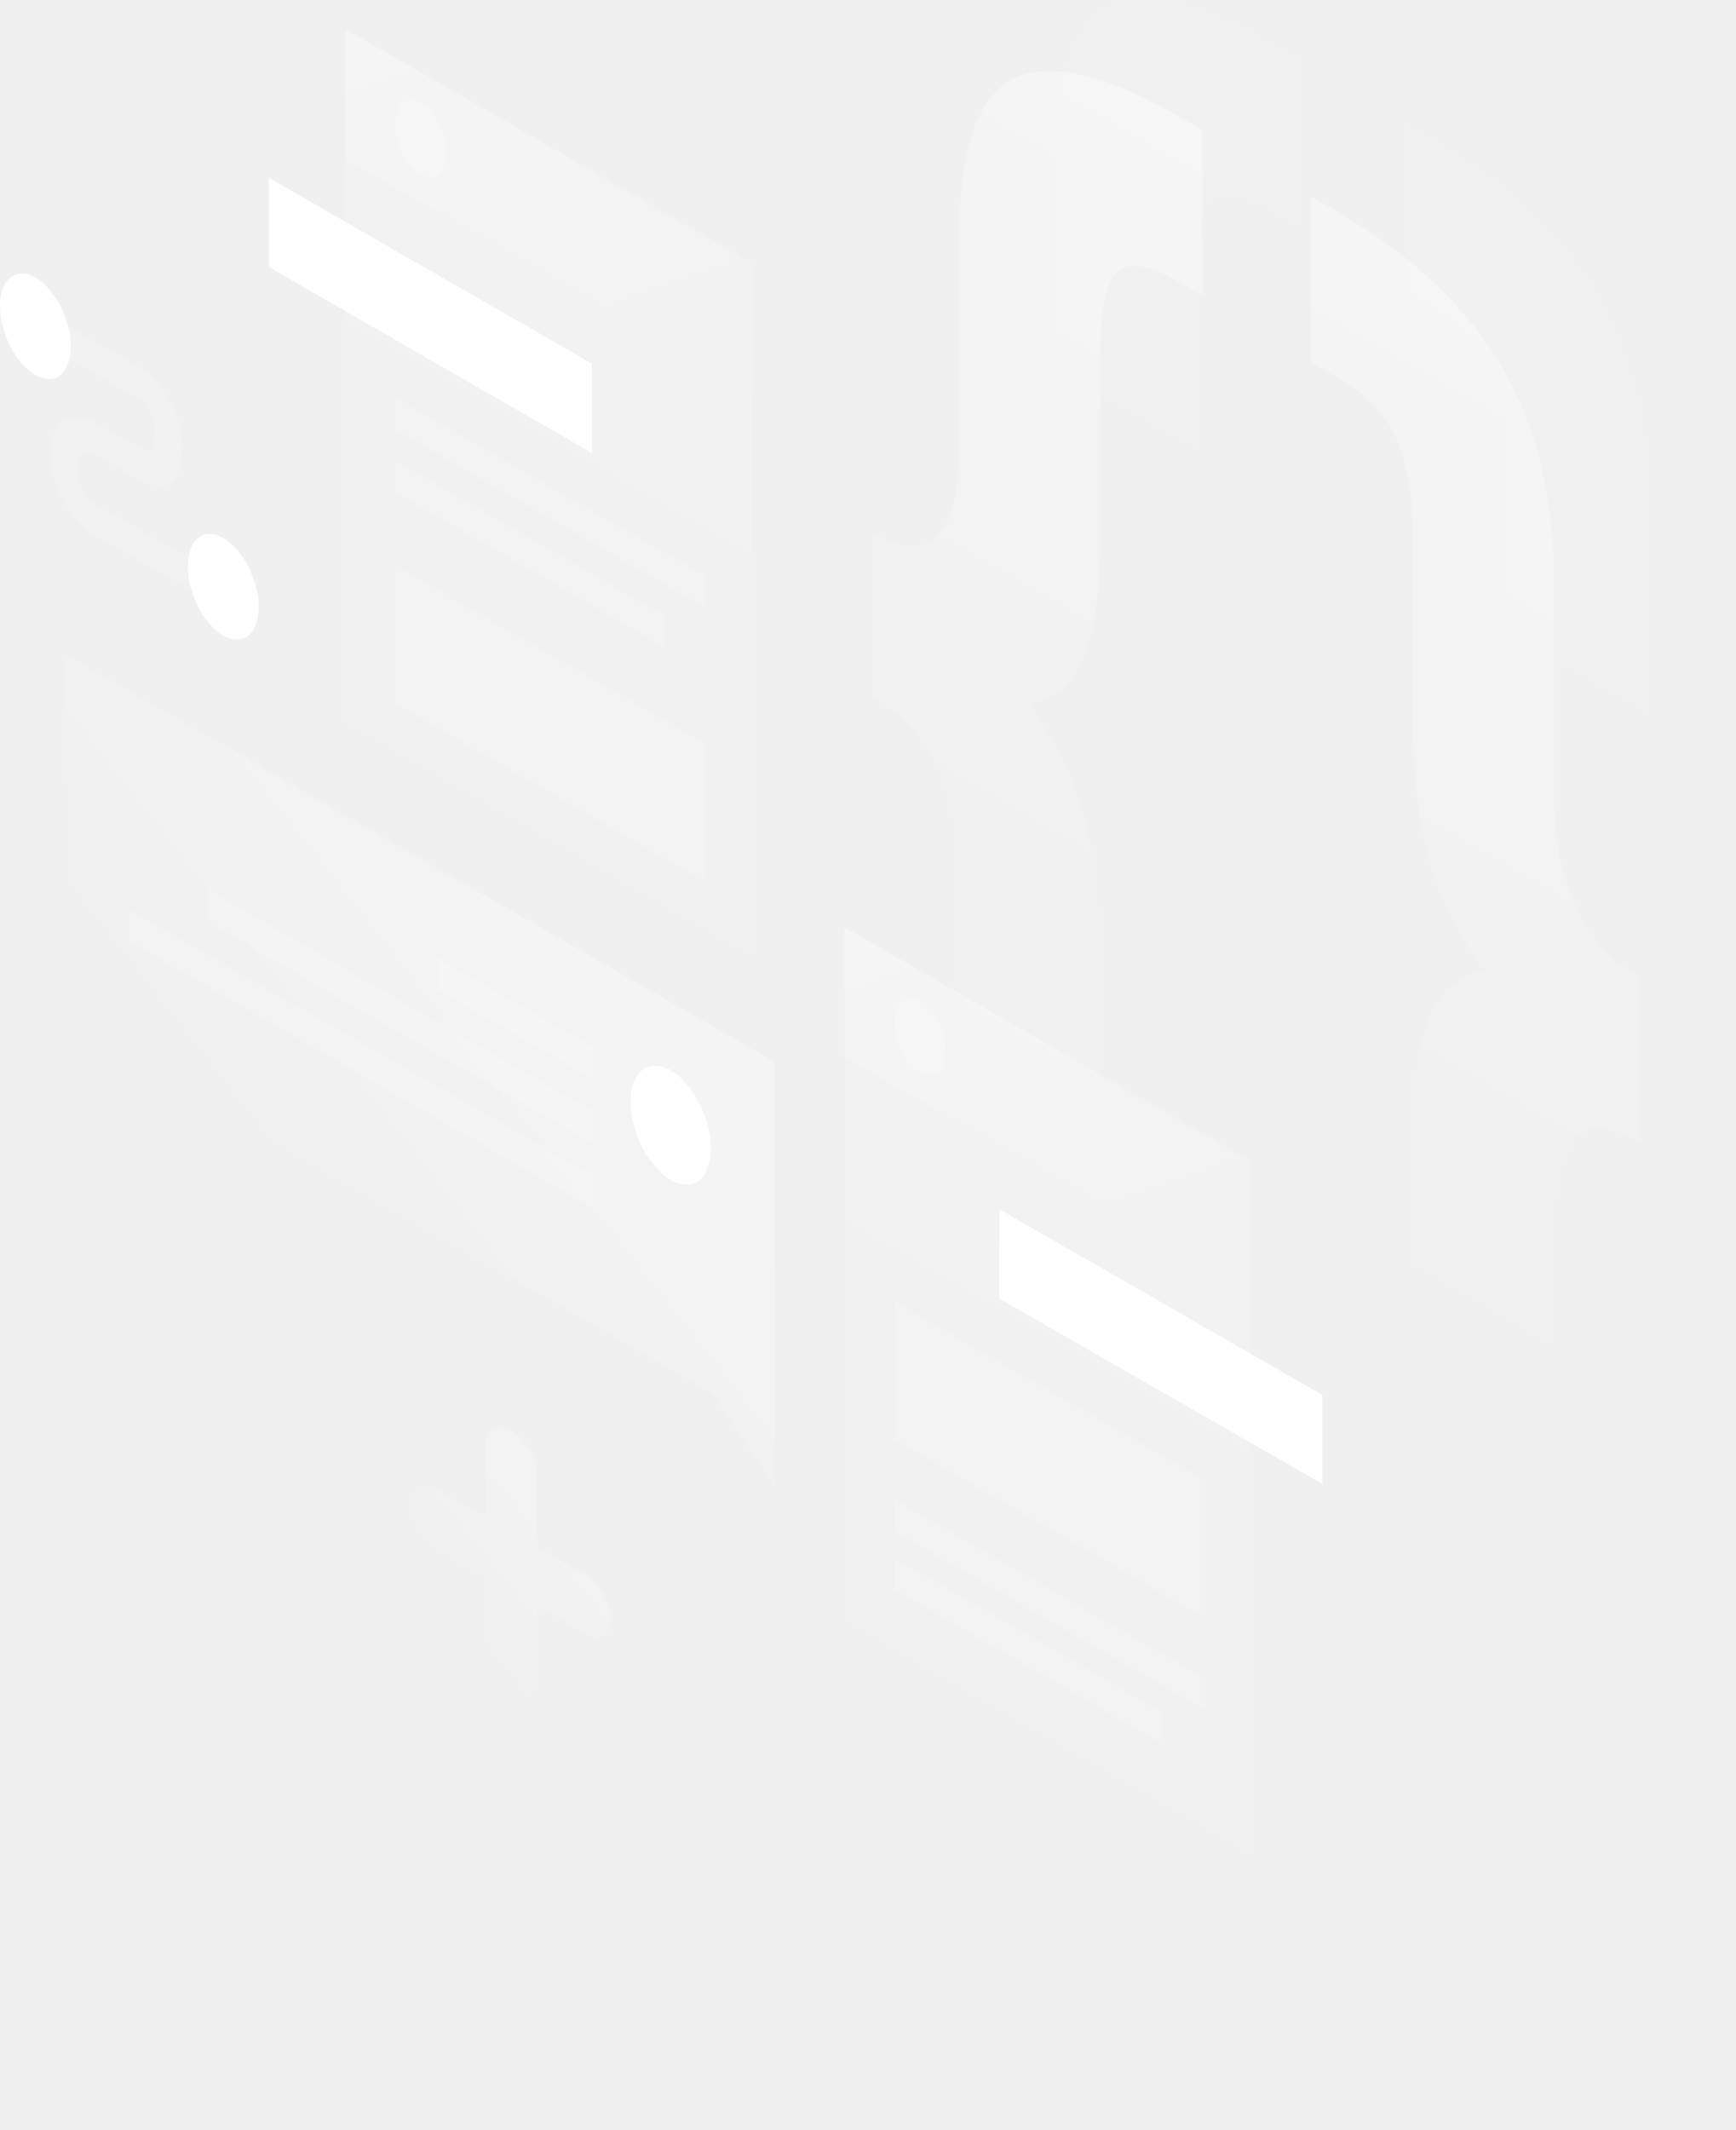
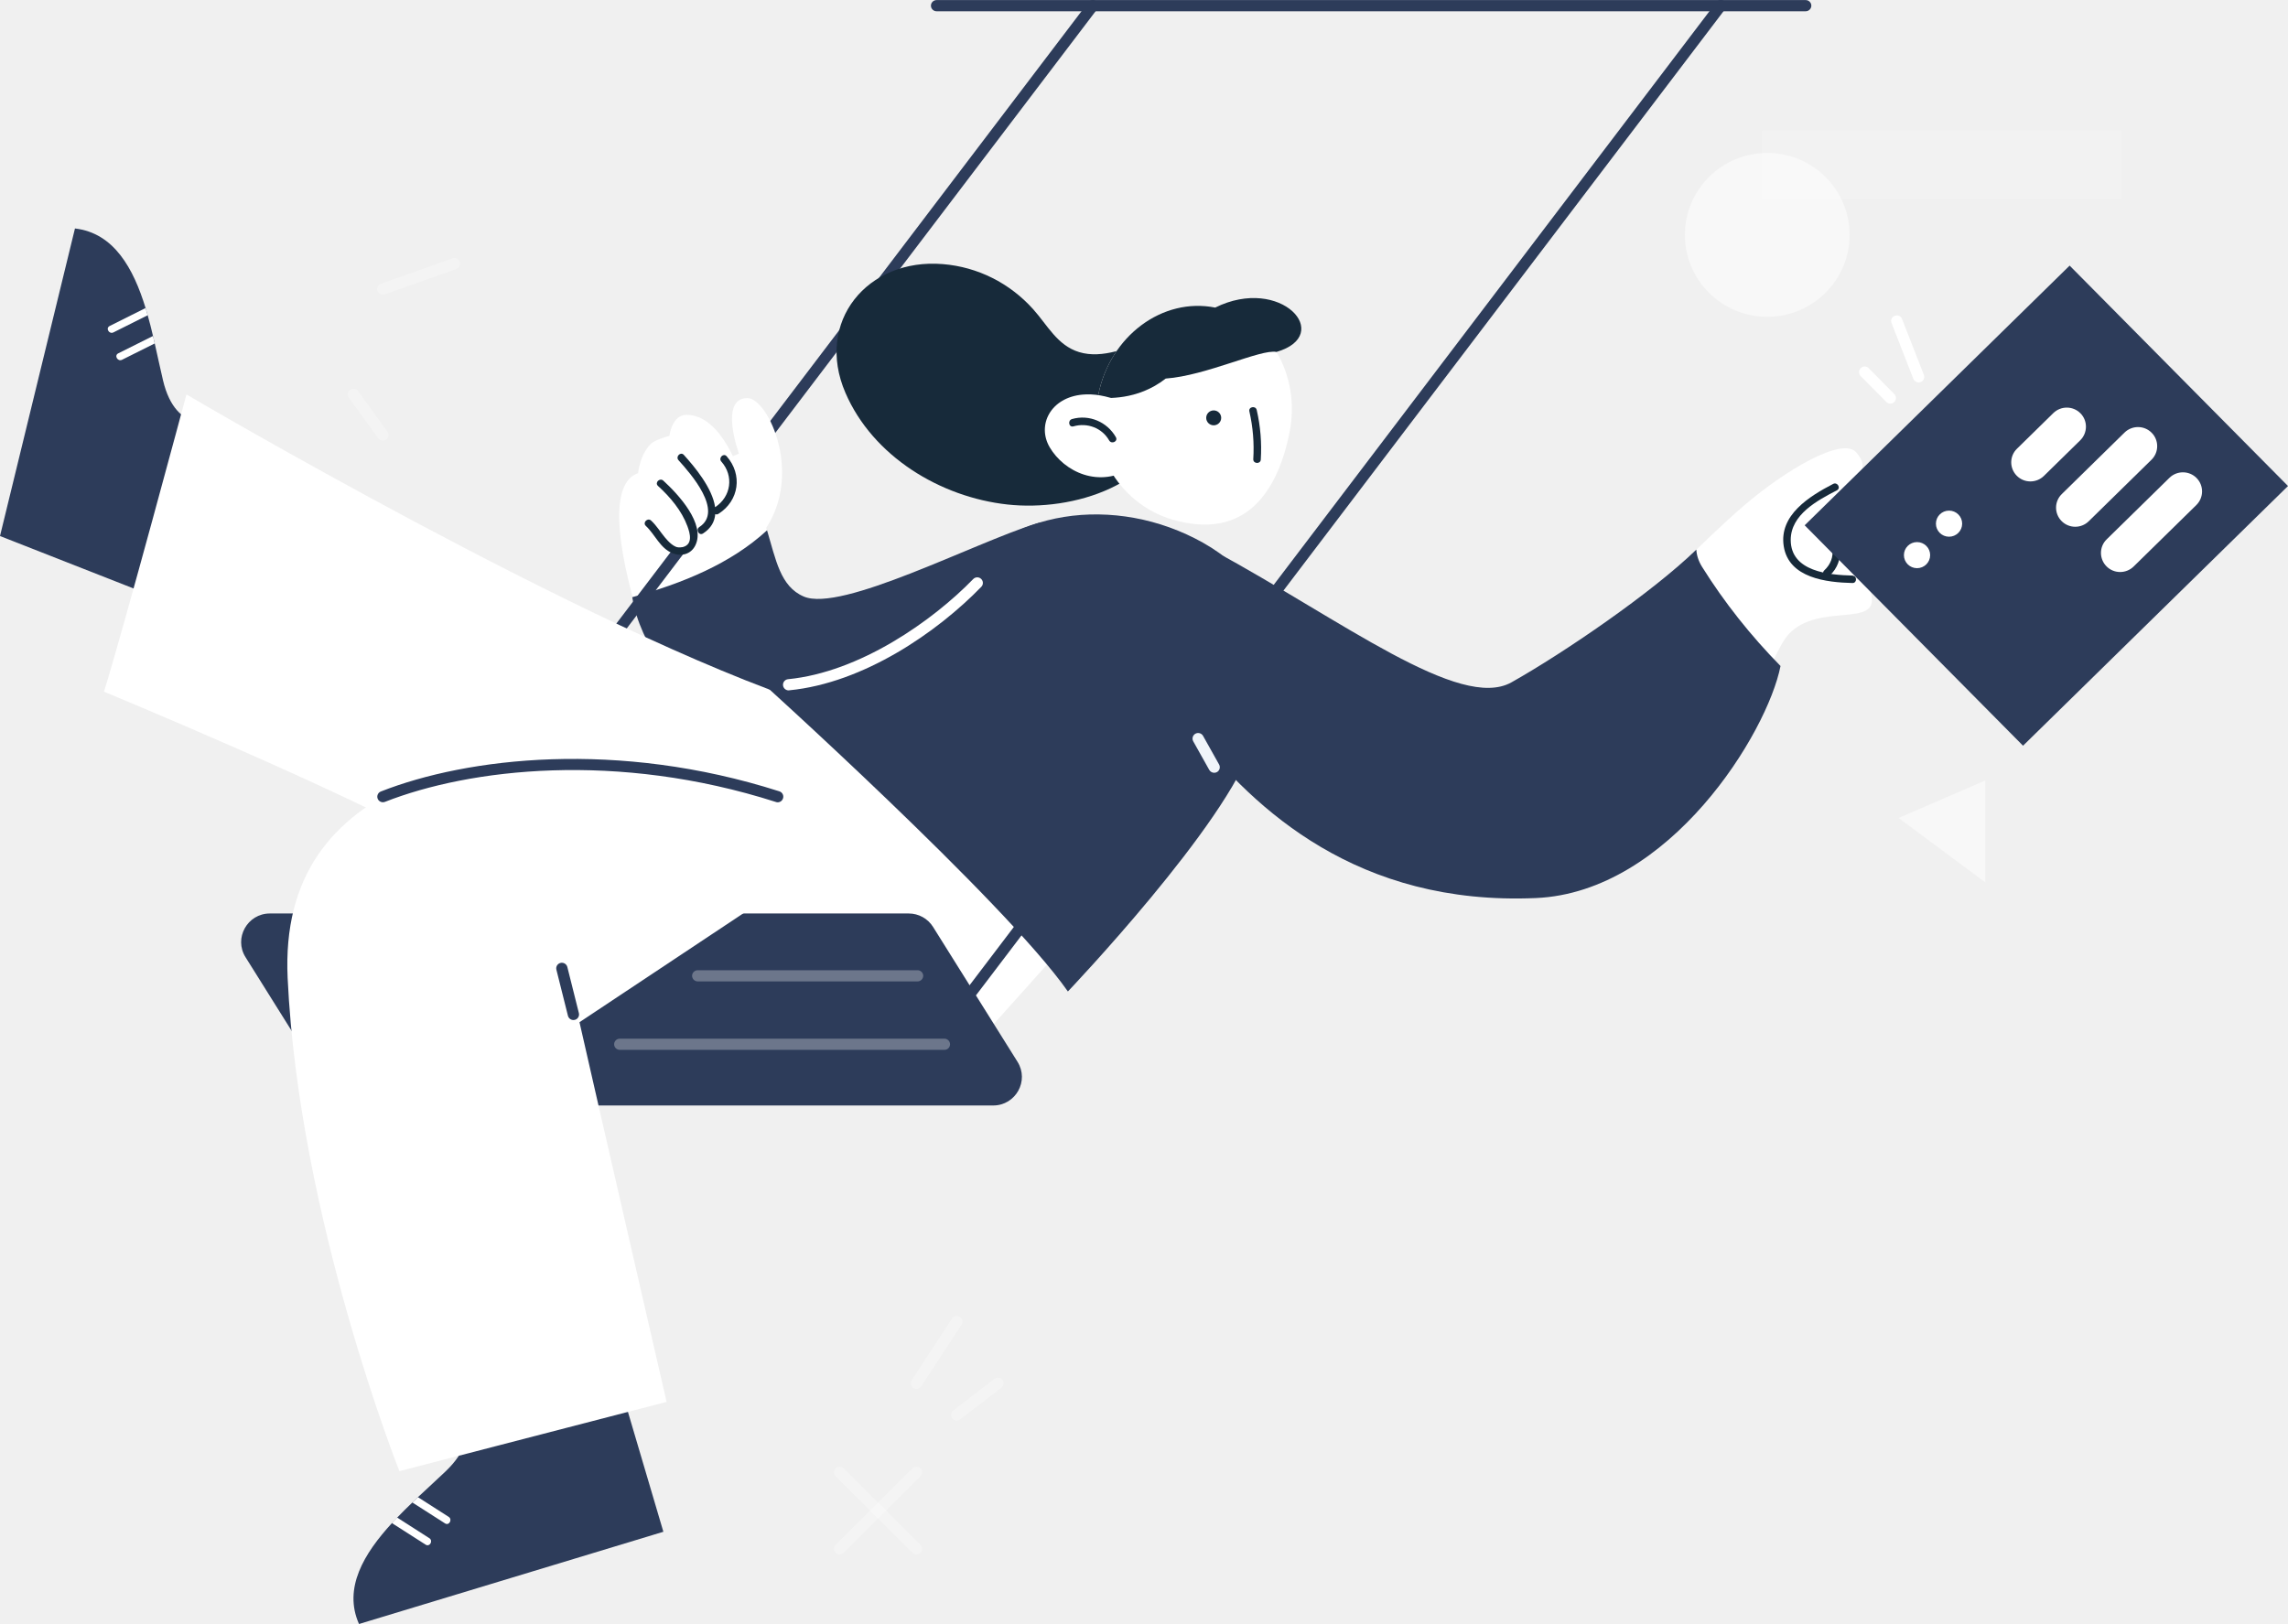
- <svg xmlns="http://www.w3.org/2000/svg" width="440" height="540" viewBox="0 0 440 540" fill="none">
-   <path opacity="0.07" d="M439.94 271.602C432.283 267.16 426.736 267.04 423.3 271.241C419.863 275.383 418.175 282.405 418.175 292.308V345.663C418.175 355.806 417.21 364.209 415.341 370.871C413.472 377.773 410.277 382.694 405.876 385.575C401.595 388.516 395.807 389.296 388.452 387.916C381.277 386.595 372.294 382.874 361.562 376.692L356.437 373.751V331.739L362.828 335.4C370.485 339.842 375.61 340.382 378.202 337.141C380.915 334.02 382.302 327.478 382.302 317.575V270.581C382.302 258.338 383.508 248.675 385.919 241.533C388.331 234.391 393.094 229.889 400.269 227.849C393.094 217.586 388.331 207.563 385.919 197.72C383.508 187.877 382.362 176.834 382.362 164.59V117.597C382.362 107.694 380.976 99.651 378.263 93.35C375.73 87.168 370.606 81.886 362.889 77.445L356.498 73.784V31.772L361.622 34.712C372.354 40.894 381.337 47.436 388.512 54.398C395.867 61.42 401.655 68.922 405.936 76.785C410.397 84.767 413.533 93.29 415.402 102.352C417.271 111.175 418.235 120.718 418.235 130.8V184.156C418.235 194.059 419.923 203.062 423.36 211.104C426.796 219.206 432.343 225.448 440 229.829L439.94 271.602Z" fill="url(#paint0_linear)" />
-   <path opacity="0.07" d="M245.503 117.056C253.16 121.498 258.707 121.618 262.143 117.417C265.58 113.275 267.268 106.253 267.268 96.35V42.995C267.268 32.852 268.232 24.449 270.101 17.788C271.97 10.886 275.045 5.904 279.326 2.963C283.787 0.082 289.575 -0.698 296.75 0.622C304.105 2.003 313.149 5.784 323.881 11.966L329.005 14.907V56.919L322.614 53.258C314.958 48.816 309.712 48.216 306.999 51.337C304.467 54.578 303.141 61.12 303.141 71.023V118.017C303.141 130.26 301.935 139.923 299.523 147.065C297.112 154.147 292.349 158.709 285.174 160.749C292.349 171.012 297.112 181.035 299.523 190.878C301.935 200.721 303.08 211.764 303.08 224.008V271.001C303.08 280.904 304.346 288.947 306.939 295.128C309.652 301.43 314.897 306.772 322.554 311.153L328.945 314.814V356.827L323.82 353.886C313.089 347.704 304.045 341.102 296.69 334.08C289.515 327.118 283.727 319.676 279.266 311.693C274.985 303.831 271.91 295.369 270.041 286.246C268.172 277.423 267.207 267.881 267.207 257.798V204.442C267.207 194.539 265.519 185.536 262.083 177.494C258.646 169.392 253.1 163.15 245.443 158.769L245.503 117.056Z" fill="url(#paint1_linear)" />
-   <path opacity="0.4" d="M415.824 289.607C408.167 285.166 402.62 285.045 399.183 289.247C395.747 293.388 394.059 300.41 394.059 310.313V363.668C394.059 373.811 393.094 382.214 391.225 388.876C389.356 395.778 386.161 400.699 381.759 403.58C377.479 406.521 371.691 407.301 364.335 405.921C357.161 404.6 348.178 400.879 337.446 394.697L332.321 391.757V349.744L338.712 353.405C346.369 357.847 351.494 358.387 354.086 355.146C356.799 352.025 358.186 345.483 358.186 335.58V288.587C358.186 276.343 359.392 266.68 361.803 259.538C364.215 252.396 368.978 247.895 376.152 245.854C368.978 235.591 364.215 225.568 361.803 215.725C359.392 205.882 358.246 194.839 358.246 182.596V135.602C358.246 125.699 356.859 117.657 354.146 111.355C351.614 105.173 346.489 99.891 338.772 95.45L332.381 91.789V49.777L337.506 52.718C348.238 58.9 357.221 65.441 364.396 72.403C371.751 79.425 377.539 86.928 381.82 94.79C386.281 102.772 389.416 111.295 391.285 120.357C393.154 129.18 394.119 138.723 394.119 148.806V202.161C394.119 212.064 395.807 221.067 399.244 229.109C402.68 237.212 408.227 243.453 415.884 247.835L415.824 289.607Z" fill="url(#paint2_linear)" />
-   <path opacity="0.4" d="M221.387 135.062C229.044 139.503 234.59 139.623 238.027 135.422C241.463 131.281 243.152 124.259 243.152 114.356V61C243.152 50.857 244.116 42.455 245.985 35.793C247.854 28.891 250.929 23.909 255.21 20.968C259.671 18.088 265.459 17.307 272.634 18.628C279.989 20.008 289.033 23.789 299.764 29.971L304.889 32.912V74.924L298.498 71.263C290.841 66.822 285.596 66.222 282.883 69.343C280.351 72.584 279.024 79.125 279.024 89.028V136.022C279.024 148.266 277.819 157.928 275.407 165.07C272.995 172.153 268.232 176.714 261.058 178.754C268.232 189.017 272.995 199.04 275.407 208.883C277.819 218.726 278.964 229.769 278.964 242.013V289.007C278.964 298.91 280.23 306.952 282.823 313.134C285.536 319.436 290.781 324.777 298.438 329.158L304.829 332.819V374.832L299.704 371.891C288.972 365.709 279.929 359.107 272.573 352.085C265.399 345.123 259.611 337.681 255.149 329.699C250.869 321.836 247.794 313.374 245.925 304.251C244.056 295.429 243.091 285.886 243.091 275.803V222.447C243.091 212.544 241.403 203.542 237.967 195.499C234.53 187.397 228.983 181.155 221.326 176.774L221.387 135.062Z" fill="url(#paint3_linear)" />
-   <path opacity="0.15" d="M87.542 7.344L190.578 66.582L190.518 312.233L87.481 252.996L87.542 7.344Z" fill="url(#paint4_linear)" />
-   <path d="M68.189 45.095L150.123 92.209V114.836L68.189 67.722V45.095Z" fill="white" />
-   <path opacity="0.15" d="M100.263 143.284L179.003 188.537V223.708L100.263 178.454V143.284Z" fill="white" />
-   <path opacity="0.15" d="M100.203 100.732L179.063 146.045V154.207L100.203 108.954V100.732Z" fill="white" />
-   <path opacity="0.15" d="M100.203 116.696L168.391 155.888V164.05L100.203 124.859V116.696Z" fill="white" />
-   <path opacity="0.2" d="M87.542 7.344L190.578 66.582V99.531L87.542 40.294V7.344Z" fill="url(#paint5_linear)" />
-   <path opacity="0.2" d="M113.286 38.794C113.286 43.775 110.332 46.116 106.714 44.075C103.097 41.975 100.203 36.273 100.203 31.291C100.203 26.31 103.157 23.969 106.775 26.01C110.332 28.11 113.286 33.812 113.286 38.794Z" fill="white" />
-   <path opacity="0.15" d="M214.152 235.111L317.188 294.348L317.128 540L214.092 480.763L214.152 235.111Z" fill="url(#paint6_linear)" />
-   <path d="M253.401 306.592L335.336 353.646V376.212L253.341 329.158L253.401 306.592Z" fill="white" />
-   <path opacity="0.15" d="M226.873 329.939L305.673 375.252V410.362L226.873 365.049V329.939Z" fill="white" />
-   <path opacity="0.15" d="M226.753 380.113L305.612 425.427V433.589L226.753 388.336V380.113Z" fill="white" />
-   <path opacity="0.15" d="M226.753 394.878L294.941 434.069V442.231L226.753 403.04V394.878Z" fill="white" />
-   <path opacity="0.2" d="M214.152 235.111L317.188 294.348V327.298L214.152 268.061V235.111Z" fill="url(#paint7_linear)" />
-   <path opacity="0.2" d="M239.896 266.62C239.896 271.602 236.942 273.942 233.324 271.902C229.707 269.801 226.813 264.099 226.813 259.118C226.813 254.136 229.767 251.796 233.385 253.836C236.942 255.877 239.896 261.639 239.896 266.62Z" fill="white" />
-   <path opacity="0.3" d="M196.306 269.141L16.942 166.091L17.002 259.178L180.57 353.165L196.426 376.512L196.306 269.141Z" fill="url(#paint8_linear)" />
-   <path opacity="0.15" d="M150.184 265.3L110.874 242.733V250.896L150.184 273.462V265.3Z" fill="white" />
-   <path opacity="0.15" d="M150.184 281.685L52.875 225.748V233.911L150.244 289.847L150.184 281.685Z" fill="white" />
-   <path opacity="0.15" d="M150.244 298.069L32.738 230.55V238.712L150.244 306.232V298.069Z" fill="white" />
-   <path d="M159.89 279.404C159.89 287.086 164.473 295.909 170.08 299.15C175.687 302.391 180.269 298.79 180.269 291.107C180.269 283.425 175.687 274.603 170.08 271.362C164.412 268.121 159.89 271.722 159.89 279.404Z" fill="white" />
-   <path opacity="0.15" d="M34.667 100.732L10.913 87.048V79.065L34.667 92.749C36.596 93.89 39.43 96.11 41.842 99.591C44.434 103.312 46.303 107.994 46.303 113.095C46.303 118.737 44.856 121.918 42.143 122.878C39.551 123.718 36.536 122.278 34.667 121.198L24.9 115.556L24.84 115.496C23.996 115.016 22.669 114.536 21.644 114.836C20.8 115.076 19.775 115.976 19.775 119.097C19.775 122.218 20.74 124.139 21.584 125.279C22.609 126.719 23.935 127.74 24.779 128.16L24.9 128.22L54.804 145.385V153.367L25.081 136.262C23.031 135.182 20.077 132.961 17.545 129.42C14.771 125.519 12.842 120.597 12.842 115.076C12.842 109.614 14.771 106.793 17.484 106.013C20.017 105.293 22.971 106.373 25.021 107.574L34.727 113.155C36.114 113.936 37.199 114.296 37.862 114.056C38.405 113.876 39.37 113.095 39.37 109.074C39.37 106.433 38.526 104.753 37.682 103.553C36.717 102.232 35.451 101.152 34.667 100.732Z" fill="white" />
-   <path d="M17.967 87.888C17.967 94.73 13.927 97.911 8.983 95.09C4.039 92.269 0 84.407 0 77.565C0 70.723 4.039 67.542 8.983 70.363C13.927 73.244 17.967 81.106 17.967 87.888Z" fill="white" />
-   <path d="M65.596 153.907C65.596 160.749 61.557 163.93 56.613 161.109C51.669 158.288 47.63 150.426 47.63 143.584C47.63 136.742 51.669 133.561 56.613 136.382C61.557 139.263 65.596 147.125 65.596 153.907Z" fill="white" />
-   <path opacity="0.2" d="M129.685 362.588C133.302 364.689 136.196 369.67 136.196 373.871V392.177L148.375 399.139C151.992 401.239 154.886 406.221 154.886 410.422C154.886 414.563 151.932 416.244 148.375 414.203L136.196 407.241V425.547C136.196 429.688 133.242 431.368 129.685 429.328C126.068 427.227 123.174 422.246 123.174 418.044V399.739L110.995 392.777C107.378 390.676 104.484 385.695 104.484 381.494C104.484 377.352 107.438 375.672 110.995 377.713L123.174 384.675V366.369C123.174 362.168 126.068 360.488 129.685 362.588Z" fill="url(#paint9_linear)" />
-   <defs>
-     <linearGradient id="paint0_linear" x1="477.871" y1="43.906" x2="330.186" y2="301.03" gradientUnits="userSpaceOnUse">
-       <stop stop-color="white" />
-       <stop offset="1" stop-color="white" stop-opacity="0" />
-     </linearGradient>
-     <linearGradient id="paint1_linear" x1="406.374" y1="1.731" x2="258.689" y2="258.855" gradientUnits="userSpaceOnUse">
-       <stop stop-color="white" />
-       <stop offset="1" stop-color="white" stop-opacity="0" />
-     </linearGradient>
-     <linearGradient id="paint2_linear" x1="453.755" y1="61.911" x2="306.07" y2="319.035" gradientUnits="userSpaceOnUse">
-       <stop stop-color="white" />
-       <stop offset="1" stop-color="white" stop-opacity="0" />
-     </linearGradient>
-     <linearGradient id="paint3_linear" x1="382.257" y1="19.736" x2="234.573" y2="276.86" gradientUnits="userSpaceOnUse">
-       <stop stop-color="white" />
-       <stop offset="1" stop-color="white" stop-opacity="0" />
-     </linearGradient>
-     <linearGradient id="paint4_linear" x1="192.448" y1="67.634" x2="94.681" y2="237.786" gradientUnits="userSpaceOnUse">
-       <stop stop-color="white" />
-       <stop offset="1" stop-color="white" stop-opacity="0" />
-     </linearGradient>
-     <linearGradient id="paint5_linear" x1="122.894" y1="7.846" x2="154.001" y2="96.447" gradientUnits="userSpaceOnUse">
-       <stop stop-color="white" />
-       <stop offset="1" stop-color="white" stop-opacity="0" />
-     </linearGradient>
-     <linearGradient id="paint6_linear" x1="319.053" y1="295.416" x2="221.287" y2="465.567" gradientUnits="userSpaceOnUse">
-       <stop stop-color="white" />
-       <stop offset="1" stop-color="white" stop-opacity="0" />
-     </linearGradient>
-     <linearGradient id="paint7_linear" x1="249.5" y1="235.628" x2="280.606" y2="324.228" gradientUnits="userSpaceOnUse">
-       <stop stop-color="white" />
-       <stop offset="1" stop-color="white" stop-opacity="0" />
-     </linearGradient>
-     <linearGradient id="paint8_linear" x1="157.197" y1="231.889" x2="64.88" y2="304.499" gradientUnits="userSpaceOnUse">
-       <stop stop-color="white" />
-       <stop offset="1" stop-color="white" stop-opacity="0" />
-     </linearGradient>
-     <linearGradient id="paint9_linear" x1="142.261" y1="385.973" x2="110.796" y2="410.902" gradientUnits="userSpaceOnUse">
-       <stop stop-color="white" />
-       <stop offset="1" stop-color="white" stop-opacity="0" />
-     </linearGradient>
-   </defs>
+ <svg xmlns="http://www.w3.org/2000/svg" width="500" height="355" viewBox="0 0 500 355" fill="none">
+   <path d="M386.2 69.256C396.143 69.256 404.204 61.236 404.204 51.343C404.204 41.45 396.143 33.43 386.2 33.43C376.256 33.43 368.196 41.45 368.196 51.343C368.196 61.236 376.256 69.256 386.2 69.256Z" fill="white" fill-opacity="0.5" />
+   <path d="M463.689 28.541H385.053V43.487H463.689V28.541Z" fill="white" fill-opacity="0.15" />
+   <path d="M414.885 178.804L433.84 170.606V192.887L414.885 178.804Z" fill="white" fill-opacity="0.5" />
+   <path d="M200.275 339.776C199.964 339.776 199.653 339.662 199.407 339.418L182.615 322.711C182.14 322.238 182.14 321.456 182.615 320.983C183.09 320.511 183.877 320.511 184.352 320.983L201.144 337.69C201.619 338.163 201.619 338.945 201.144 339.418C200.898 339.662 200.587 339.776 200.275 339.776Z" fill="white" fill-opacity="0.3" />
+   <path d="M183.483 339.776C183.172 339.776 182.861 339.662 182.615 339.418C182.14 338.945 182.14 338.163 182.615 337.69L199.407 320.983C199.882 320.511 200.669 320.511 201.144 320.983C201.619 321.456 201.619 322.238 201.144 322.711L184.352 339.418C184.106 339.662 183.795 339.776 183.483 339.776Z" fill="white" fill-opacity="0.3" />
+   <path d="M200.275 303.592C200.046 303.592 199.817 303.527 199.604 303.396C199.03 303.022 198.867 302.272 199.243 301.701L208.041 288.254C208.417 287.684 209.171 287.521 209.744 287.896C210.318 288.271 210.482 289.02 210.105 289.591L201.307 303.038C201.062 303.396 200.669 303.592 200.275 303.592Z" fill="white" fill-opacity="0.3" />
+   <path d="M209.073 310.519C208.712 310.519 208.336 310.356 208.106 310.046C207.697 309.509 207.795 308.742 208.319 308.335L217.33 301.408C217.87 301 218.64 301.098 219.05 301.62C219.459 302.158 219.361 302.924 218.837 303.331L209.826 310.258C209.597 310.438 209.335 310.519 209.073 310.519Z" fill="white" fill-opacity="0.3" />
+   <path d="M83.665 96.313C83.288 96.313 82.912 96.134 82.666 95.808L76.244 86.925C75.851 86.371 75.966 85.605 76.522 85.213C77.079 84.822 77.849 84.953 78.243 85.49L84.665 94.374C85.058 94.928 84.943 95.694 84.386 96.085C84.173 96.248 83.911 96.313 83.665 96.313Z" fill="white" fill-opacity="0.3" />
+   <path d="M83.665 64.399C83.157 64.399 82.682 64.09 82.502 63.584C82.273 62.949 82.617 62.248 83.256 62.02L98.901 56.478C99.54 56.249 100.244 56.592 100.474 57.227C100.703 57.863 100.359 58.564 99.72 58.792L84.075 64.334C83.944 64.367 83.796 64.399 83.665 64.399Z" fill="white" fill-opacity="0.3" />
+   <path d="M139.513 134.095C149.998 130.917 159.811 126.434 168.919 120.469C167.429 115.449 166.134 109.483 161.973 104.349C161.973 104.349 158.074 90.788 150.096 90.674C146.82 90.625 146.279 95.286 146.279 95.286C146.279 95.286 143.166 96.085 142.216 97.047C139.775 99.475 139.447 103.42 139.447 103.42C134.811 105.05 133.714 113.085 138.006 129.613C138.399 131.096 138.907 132.596 139.513 134.095Z" fill="white" />
+   <path d="M226.389 114.471C212.841 118.692 183.828 133.932 175.636 130.395C170.509 128.195 169.558 122.359 167.625 115.921C159.696 123.223 149.162 127.51 138.17 130.542C141.495 151.405 171.541 171.958 171.541 171.958C171.541 171.958 239.937 110.265 226.389 114.471Z" fill="#2D3C5A" />
+   <path d="M66.136 229.837C65.874 229.837 65.612 229.756 65.399 229.593C64.858 229.185 64.743 228.419 65.153 227.882L237.824 0.506C238.234 -0.032 239.004 -0.146 239.544 0.261C240.085 0.669 240.199 1.435 239.79 1.973L67.119 229.349C66.873 229.675 66.513 229.837 66.136 229.837Z" fill="#2D3C5A" />
+   <path d="M47.099 92.043L39.727 132.775L0 117.176L16.382 49.942C24.934 50.936 29.161 58.694 31.815 67.333C31.979 67.855 32.126 68.376 32.273 68.914C32.699 70.413 33.093 71.929 33.437 73.445C33.568 73.983 33.699 74.537 33.813 75.075C34.469 77.944 35.042 80.715 35.632 83.176C38.499 95.205 47.099 92.043 47.099 92.043Z" fill="#2D3C5A" />
+   <path d="M177.537 154.045C128.799 138.154 40.743 86.224 40.743 86.224C40.743 86.224 26.818 138.154 22.723 151.193C22.723 151.193 75.965 173.197 97.263 185.422C97.263 185.422 196.376 178.902 194.329 165.862C192.281 152.823 177.537 154.045 177.537 154.045Z" fill="white" />
+   <path d="M33.813 75.075L26.671 78.645C25.72 79.117 24.901 77.716 25.835 77.243L33.437 73.445C33.568 73.983 33.699 74.537 33.813 75.075Z" fill="white" />
+   <path d="M32.273 68.914L24.787 72.663C23.853 73.136 23.017 71.734 23.968 71.261L31.815 67.333C31.979 67.855 32.126 68.376 32.273 68.914Z" fill="white" />
+   <path d="M213.988 227.393L133.714 233.505L178.47 160.174L238.807 199.684L213.988 227.393Z" fill="white" />
+   <path d="M262.938 118.66C243.951 107.967 219.132 110.95 207.648 128.635C194.132 149.482 165.02 147.852 165.02 147.852C165.02 147.852 219.59 197.01 233.368 216.733C233.368 216.733 268.312 180.059 273.734 162.505C277.764 149.482 283.253 130.085 262.938 118.66Z" fill="#2D3C5A" />
+   <path d="M172.343 150.916C171.721 150.916 171.18 150.443 171.115 149.808C171.049 149.139 171.541 148.536 172.212 148.471C187.874 146.939 203.798 135.725 212.677 126.581C213.152 126.092 213.922 126.076 214.414 126.549C214.905 127.021 214.921 127.787 214.446 128.276C204.846 138.17 188.775 149.302 172.458 150.9C172.425 150.916 172.393 150.916 172.343 150.916Z" fill="white" />
+   <path d="M217.035 241.654H77.424C75.261 241.654 73.246 240.546 72.099 238.704L53.653 209.235C51.048 205.079 54.062 199.684 58.977 199.684H198.588C200.751 199.684 202.766 200.792 203.912 202.634L222.359 232.103C224.964 236.259 221.966 241.654 217.035 241.654Z" fill="#2D3C5A" />
+   <path d="M206.403 229.495H135.434C134.762 229.495 134.205 228.941 134.205 228.273C134.205 227.604 134.762 227.05 135.434 227.05H206.386C207.058 227.05 207.615 227.604 207.615 228.273C207.615 228.941 207.074 229.495 206.403 229.495Z" fill="white" fill-opacity="0.3" />
+   <path d="M200.521 214.532H152.471C151.8 214.532 151.243 213.978 151.243 213.31C151.243 212.641 151.8 212.087 152.471 212.087H200.521C201.193 212.087 201.75 212.641 201.75 213.31C201.75 213.978 201.193 214.532 200.521 214.532Z" fill="white" fill-opacity="0.3" />
+   <path d="M99.261 307.259L133.779 296.974L144.968 334.838L78.456 355C74.966 347.176 79.537 339.597 85.664 332.931C86.024 332.523 86.401 332.132 86.794 331.741C87.875 330.616 88.989 329.508 90.12 328.432C90.513 328.041 90.939 327.65 91.332 327.275C93.478 325.254 95.591 323.347 97.41 321.603C106.371 313.029 99.261 307.259 99.261 307.259Z" fill="#2D3C5A" />
+   <path d="M91.332 327.275L98.049 331.578C98.934 332.148 98.147 333.566 97.263 333.012L90.103 328.432C90.513 328.041 90.923 327.65 91.332 327.275Z" fill="white" />
+   <path d="M86.778 331.725L93.822 336.239C94.707 336.794 93.921 338.228 93.019 337.658L85.631 332.931C86.024 332.523 86.401 332.132 86.778 331.725Z" fill="white" />
+   <path d="M179.683 167.248C171.803 164.184 163.3 162.489 155.027 160.207C105.388 162.326 60.779 169.432 62.859 213.799C65.317 266.364 87.286 321.586 87.286 321.586L145.673 306.444C145.673 306.444 130.322 239.747 126.636 223.448L168.526 195.609L179.683 167.248Z" fill="white" />
+   <path d="M125.309 222.975C124.752 222.975 124.261 222.601 124.114 222.046L121.591 211.973C121.427 211.321 121.82 210.653 122.492 210.49C123.147 210.327 123.819 210.735 123.982 211.387L126.505 221.46C126.669 222.112 126.276 222.78 125.604 222.943C125.506 222.959 125.408 222.975 125.309 222.975Z" fill="#2D3C5A" />
+   <path d="M169.951 175.381C169.82 175.381 169.706 175.365 169.575 175.316C134.795 164.184 102.636 168.014 84.124 175.284C83.501 175.528 82.781 175.218 82.535 174.599C82.289 173.98 82.6 173.262 83.223 173.018C102.128 165.585 134.942 161.674 170.328 172.985C170.967 173.197 171.328 173.882 171.115 174.518C170.951 175.039 170.476 175.381 169.951 175.381Z" fill="#2D3C5A" />
+   <path d="M163.333 87.023C157.059 87.023 161.482 99.165 161.482 99.165C161.482 99.165 159.319 99.948 157.075 101.496L154.388 98.823L140.889 113.069C148.146 120.925 144.804 119.703 148.703 119.703C150.522 119.703 154.732 119.377 157.435 115.872C161.58 117.16 166.609 116.557 166.609 116.557C175.898 104.332 167.936 87.023 163.333 87.023Z" fill="white" />
+   <path d="M144.952 105.066C144.182 104.365 143.019 105.506 143.789 106.223C146.443 108.635 148.982 111.635 150.227 115.041C150.751 116.475 151.669 119.328 148.703 119.686C147.376 119.849 146.017 118.334 145.296 117.47C144.247 116.215 143.51 114.927 142.298 113.802C141.528 113.085 140.365 114.242 141.135 114.96C143.15 116.834 144.247 119.849 146.951 120.925C148.867 121.691 150.964 121.186 151.931 119.263C154.306 114.52 148.097 107.935 144.952 105.066Z" fill="#172A3A" />
+   <path d="M158.795 99.736C158.091 98.954 156.944 100.111 157.632 100.893C160.417 104.039 159.778 108.57 156.272 110.869C155.699 106.696 151.751 101.985 149.441 99.443C148.736 98.66 147.573 99.817 148.278 100.6C150.931 103.534 158.156 111.732 152.832 115.204C151.947 115.775 152.766 117.193 153.651 116.606C155.404 115.465 156.174 113.998 156.305 112.384C156.518 112.482 156.747 112.482 157.009 112.319C161.531 109.467 162.317 103.729 158.795 99.736Z" fill="#172A3A" />
+   <path d="M251.52 74.13C246.736 75.923 240.953 78.531 235.825 76.966C231.058 75.515 228.912 71.082 225.75 67.561C220.639 61.889 213.676 58.352 206.042 57.733C189.561 56.364 178.044 70.348 184.761 85.882C190.741 99.736 205.452 108.668 220.164 110.282C234.449 111.846 253.699 106.06 256.598 90.005C256.828 88.767 256.647 87.397 256.189 86.126C262.43 82.426 259.007 71.326 251.52 74.13Z" fill="#172A3A" />
+   <path d="M281.795 94.569C279.222 107.364 272.26 118.203 256.254 113.591C245.344 110.445 237.447 99.068 240.019 86.273C242.591 73.478 254.026 64.953 265.56 67.251C277.093 69.55 284.367 81.774 281.795 94.569Z" fill="white" />
+   <path d="M278.944 76.933C291.673 73.233 279.927 60.112 265.56 67.235C254.026 64.937 242.591 73.462 240.019 86.257C239.97 86.501 239.954 86.746 239.905 86.974C241.707 86.974 248.423 87.675 254.747 82.752C263.594 82.117 275.553 76.249 278.944 76.933Z" fill="#172A3A" />
+   <path d="M265.232 92.972C266.137 92.972 266.87 92.242 266.87 91.342C266.87 90.442 266.137 89.712 265.232 89.712C264.327 89.712 263.594 90.442 263.594 91.342C263.594 92.242 264.327 92.972 265.232 92.972Z" fill="#172A3A" />
+   <path d="M275.52 100.47C275.749 96.819 275.455 93.2 274.635 89.63C274.406 88.604 272.784 88.913 273.03 89.94C273.816 93.379 274.095 96.851 273.882 100.355C273.816 101.399 275.454 101.513 275.52 100.47Z" fill="#172A3A" />
+   <path d="M247.588 102.116C240.167 106.973 232.5 103.045 229.404 97.796C226.537 92.923 229.584 86.876 236.595 86.257C238.954 86.045 241.74 86.468 244.901 87.74C244.901 87.74 246.818 89.549 248.358 91.978C250.373 95.156 251.766 99.377 247.588 102.116Z" fill="white" />
+   <path d="M243.853 95.563C241.952 92.222 238.004 90.527 234.269 91.603C233.27 91.896 233.565 93.493 234.58 93.2C237.595 92.336 240.806 93.526 242.378 96.264C242.903 97.193 244.377 96.493 243.853 95.563Z" fill="#172A3A" />
+   <path d="M397.258 105.555C406.465 104.121 411.806 107.185 414.05 113.509C416.294 119.833 398.896 130.428 398.896 130.428L386.2 117.828L397.258 105.555Z" fill="white" />
+   <path d="M408.939 130.004C407.3 122.669 392.556 128.374 390.918 117.779C389.28 107.185 412.969 106.989 405.597 98.84C402.566 95.498 390.312 102.637 381.089 110.543C376.354 114.601 371.718 119.181 367 123.778C370.145 131.569 373.847 139.767 379.123 146.157C381.433 148.96 380.761 151.323 383.693 153.573C386.249 146.988 388.968 140.647 390.934 138.577C397.471 131.634 410.577 137.339 408.939 130.004Z" fill="white" />
+   <path d="M371.963 123.924C371.161 122.637 370.768 121.349 370.702 120.143C361.053 129.515 341.803 142.685 330.303 149.156C319.032 155.48 293.442 135.709 265.232 120.371C265.232 120.371 247.572 143.451 260.94 160.174C274.291 176.913 296.637 198.021 335.644 196.31C364.903 195.038 386.233 160.174 389.1 145.586C382.596 138.969 376.813 131.683 371.963 123.924Z" fill="#2D3C5A" />
+   <path d="M404.81 125.815C399.732 125.685 391.344 124.967 391.328 118.04C391.328 112.482 397.16 109.385 401.419 107.185C402.353 106.696 401.534 105.294 400.6 105.783C395.456 108.456 388.723 112.58 389.804 119.409C390.902 126.385 399.191 127.315 404.827 127.445C405.859 127.461 405.859 125.831 404.81 125.815Z" fill="#172A3A" />
+   <path d="M398.421 114.78C397.487 114.291 396.668 115.693 397.602 116.182C400.944 117.959 401.468 122.099 398.667 124.674C397.897 125.391 399.044 126.532 399.83 125.831C403.369 122.588 402.681 117.062 398.421 114.78Z" fill="#172A3A" />
+   <path d="M405.662 112.287C404.974 111.488 403.827 112.645 404.499 113.444C407.3 116.704 407.35 121.153 404.581 124.462C403.909 125.261 405.072 126.418 405.744 125.619C409.102 121.593 409.07 116.264 405.662 112.287Z" fill="white" />
+   <path d="M265.347 168.927C264.921 168.927 264.495 168.699 264.265 168.307L260.759 162.048C260.432 161.462 260.645 160.712 261.235 160.386C261.824 160.06 262.578 160.272 262.906 160.859L266.411 167.117C266.739 167.704 266.526 168.454 265.936 168.78C265.756 168.878 265.543 168.927 265.347 168.927Z" fill="#F0F5FA" />
+   <path d="M452.28 58.06L394.377 114.828L442.097 163.01L500 106.242L452.28 58.06Z" fill="#2D3C5A" />
+   <path d="M418.932 124.201C420.515 124.201 421.799 122.924 421.799 121.349C421.799 119.774 420.515 118.497 418.932 118.497C417.349 118.497 416.065 119.774 416.065 121.349C416.065 122.924 417.349 124.201 418.932 124.201Z" fill="white" />
+   <path d="M425.927 117.323C427.511 117.323 428.794 116.046 428.794 114.471C428.794 112.895 427.511 111.618 425.927 111.618C424.344 111.618 423.06 112.895 423.06 114.471C423.06 116.046 424.344 117.323 425.927 117.323Z" fill="white" />
+   <path d="M470.16 100.502L456.448 113.949C454.793 115.563 452.139 115.546 450.517 113.9C448.896 112.254 448.912 109.614 450.567 108L464.279 94.553C465.933 92.939 468.587 92.956 470.209 94.602C471.831 96.232 471.815 98.888 470.16 100.502Z" fill="white" />
+   <path d="M454.597 96.248L446.651 104.039C444.996 105.653 442.342 105.637 440.721 103.99C439.099 102.344 439.115 99.704 440.77 98.09L448.715 90.299C450.37 88.685 453.024 88.701 454.646 90.348C456.268 91.978 456.235 94.634 454.597 96.248Z" fill="white" />
+   <path d="M479.973 110.396L466.261 123.843C464.606 125.456 461.952 125.44 460.33 123.794C458.709 122.148 458.725 119.507 460.38 117.894L474.092 104.447C475.746 102.833 478.4 102.849 480.022 104.495C481.644 106.142 481.611 108.782 479.973 110.396Z" fill="white" />
+   <path d="M419.276 83.6C418.785 83.6 418.326 83.306 418.129 82.817L413.362 70.609C413.116 69.974 413.428 69.273 414.066 69.028C414.705 68.784 415.41 69.093 415.656 69.729L420.423 81.937C420.669 82.573 420.357 83.274 419.718 83.518C419.587 83.567 419.44 83.6 419.276 83.6Z" fill="white" />
+   <path d="M413.1 88.229C412.789 88.229 412.461 88.115 412.232 87.87L406.612 82.198C406.137 81.725 406.137 80.943 406.629 80.47C407.12 79.998 407.89 79.998 408.365 80.487L413.968 86.142C414.443 86.615 414.443 87.397 413.952 87.87C413.722 88.115 413.411 88.229 413.1 88.229Z" fill="white" />
+   <path d="M394.604 2.462H204.666C203.994 2.462 203.437 1.908 203.437 1.239C203.437 0.571 203.994 0.017 204.666 0.017H394.604C395.276 0.017 395.833 0.571 395.833 1.239C395.833 1.908 395.276 2.462 394.604 2.462Z" fill="#2D3C5A" />
+   <path d="M212.398 217.939C212.136 217.939 211.874 217.857 211.661 217.694C211.121 217.287 211.006 216.521 211.416 215.983L375.06 0.489C375.469 -0.048 376.239 -0.163 376.78 0.245C377.321 0.652 377.435 1.418 377.026 1.956L213.381 217.45C213.136 217.776 212.775 217.939 212.398 217.939Z" fill="#2D3C5A" />
</svg>
